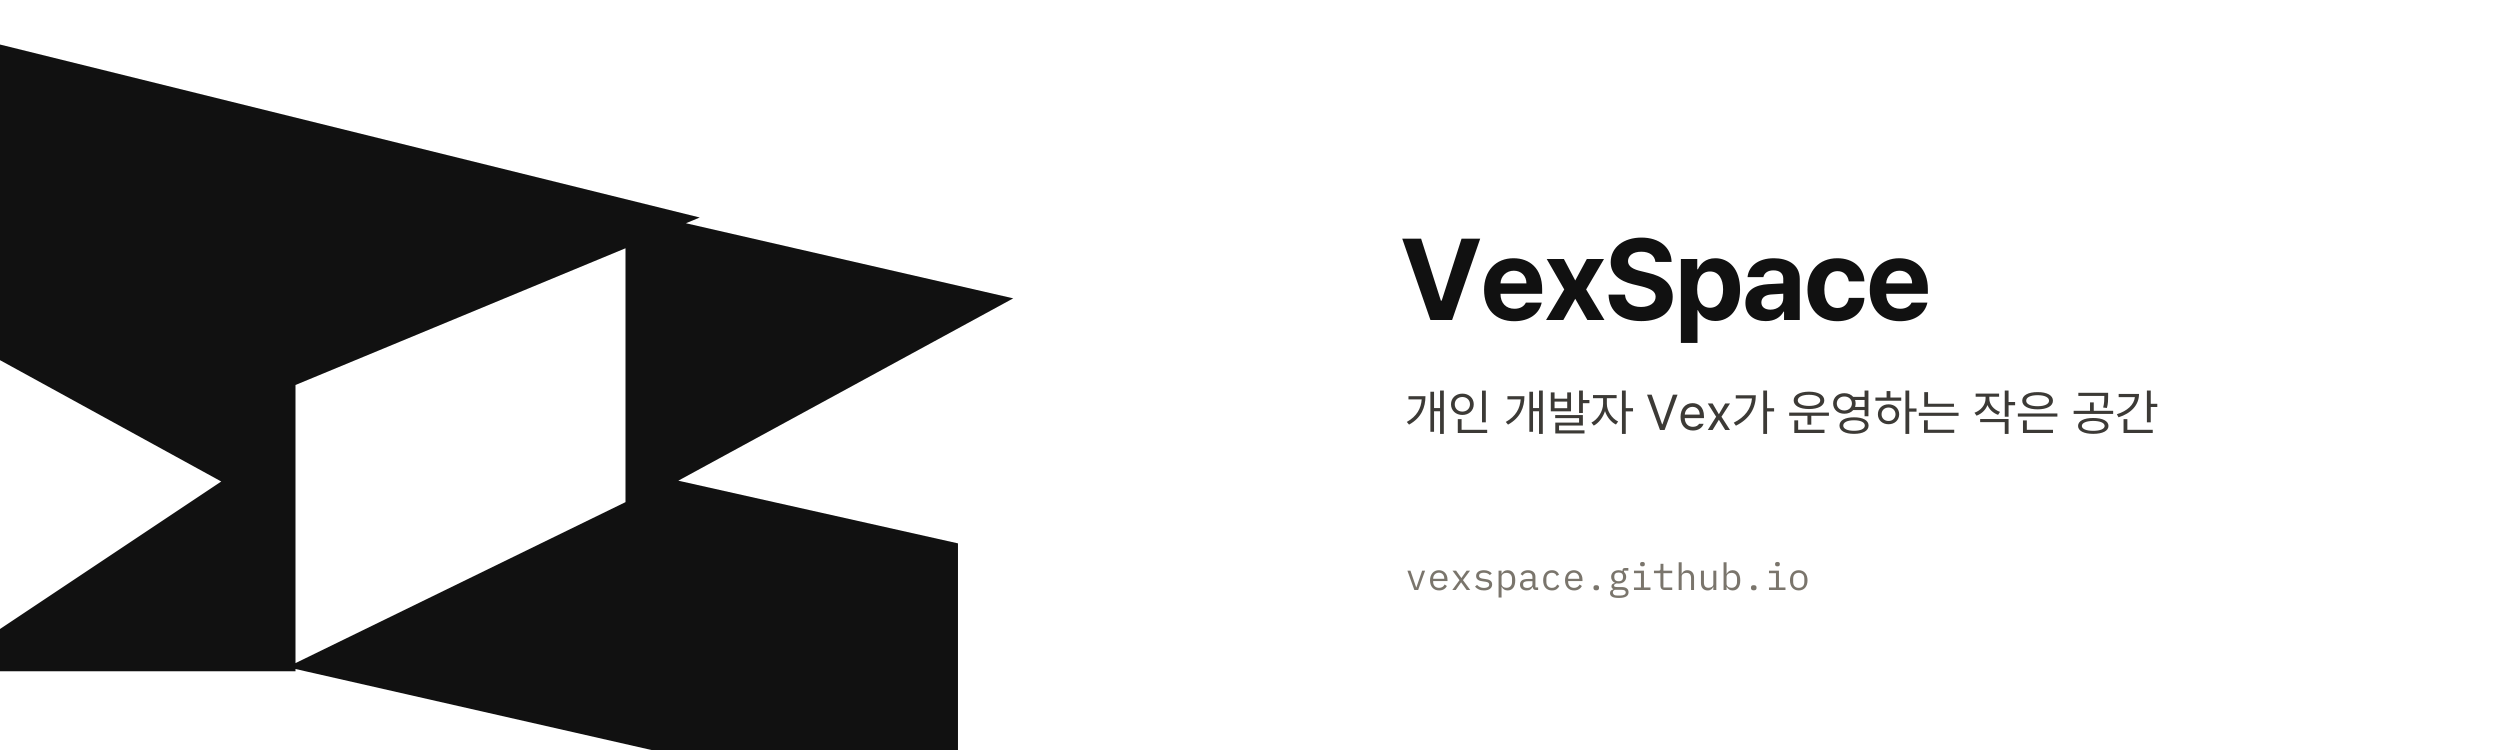
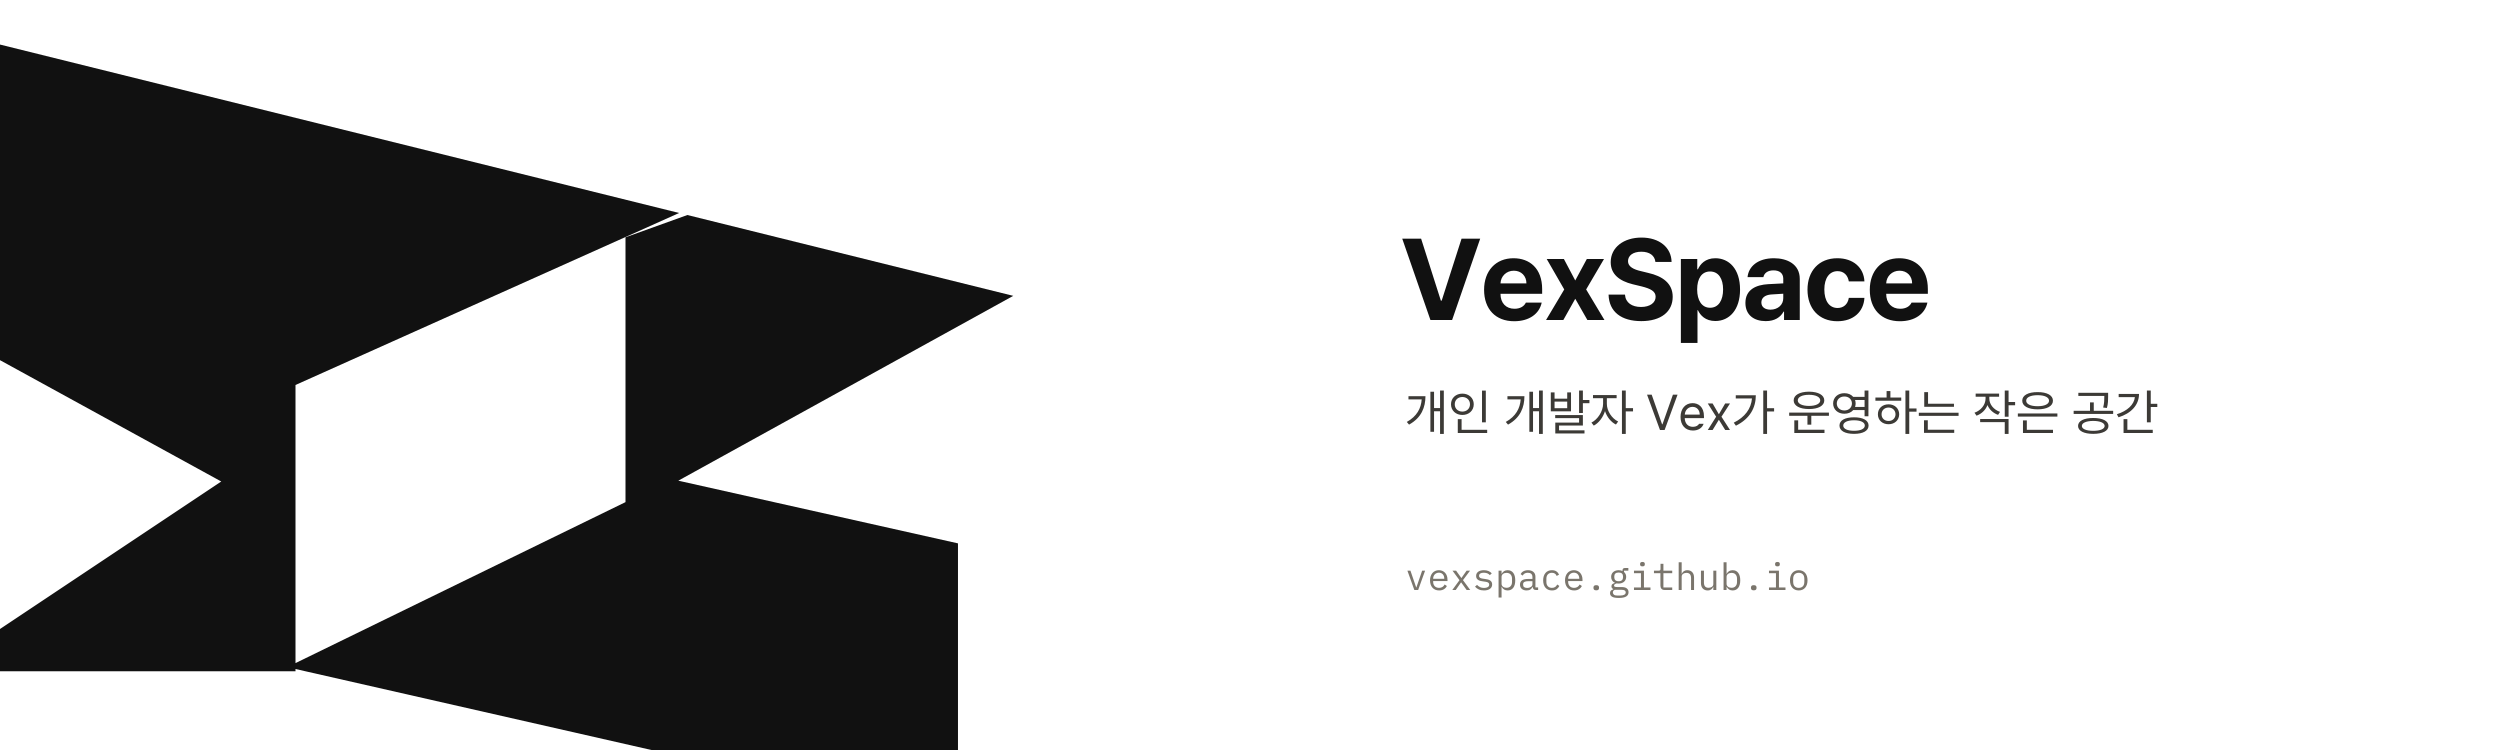
<svg xmlns="http://www.w3.org/2000/svg" width="1000" height="300" viewBox="0 0 1000 300">
  <defs>
    <clipPath id="r">
      <rect width="1000" height="300" rx="8" />
    </clipPath>
  </defs>
  <g clip-path="url(#r)">
-     <path transform="translate(-60 -78) scale(3.3)" fill="#111111" d="M14 28L103 50L54 70.3L54 105L10.5 105L45 82L14 65ZM94 52.4L99.6 50.3L141 59.8L100.4 81.9L134.3 89.5L134.3 123L53 104.5L94 84.5Z" />
+     <path transform="translate(-60 -78) scale(3.3)" fill="#111111" d="M14 28L100.5 49.452L54 70.3L54 105L10.5 105L45 82L14 65ZM94 52.4L101.5 49.7L141 59.496L100.4 81.9L134.3 89.5L134.3 123L53 104.5L94 84.5Z" />
    <path fill="#111111" d="M568.445 95.477H560.898L572.174 128.0H580.844L592.074 95.477H584.617L576.666 120.273H576.352ZM605.674 128.494C611.693 128.494 615.736 125.529 616.68 121.037H610.346C609.672 122.52 608.055 123.508 605.809 123.508C602.395 123.508 600.193 121.217 600.193 117.533H616.859V115.646C616.859 107.336 611.828 103.293 605.404 103.293C598.262 103.293 593.635 108.369 593.635 115.916C593.635 123.643 598.217 128.494 605.674 128.494ZM600.193 113.355C600.306 110.548 602.484 108.279 605.539 108.279C608.504 108.279 610.57 110.391 610.57 113.355ZM625.562 103.607H618.689L625.697 115.781L618.42 128.0H625.338L630.1 119.51L634.951 128.0H641.779L634.457 115.781L641.6 103.607H634.727L630.1 112.188ZM662.162 104.775H668.631C668.541 99.025 663.779 95.027 656.592 95.027C649.494 95.027 644.283 98.936 644.283 104.865C644.283 109.627 647.652 112.367 653.133 113.715L656.682 114.568C660.23 115.467 662.252 116.5 662.252 118.701C662.252 121.127 659.961 122.789 656.412 122.789C652.818 122.789 650.213 121.127 649.988 117.848H643.43C643.609 124.811 648.641 128.449 656.502 128.449C664.408 128.449 669.08 124.676 669.08 118.701C669.08 113.266 664.902 110.436 659.332 109.178L656.412 108.459C653.627 107.83 651.156 106.752 651.201 104.416C651.246 102.26 653.133 100.688 656.547 100.688C659.826 100.688 661.893 102.215 662.162 104.775ZM672.348 137.164H678.996V124.092H679.176C680.119 126.113 682.141 128.404 686.139 128.404C691.709 128.404 696.021 123.957 696.021 115.826C696.021 107.471 691.529 103.293 686.139 103.293C682.051 103.293 680.074 105.719 679.176 107.695H678.906V103.607H672.348ZM678.861 115.781C678.861 111.379 680.703 108.594 684.027 108.594C687.441 108.594 689.238 111.514 689.238 115.781C689.238 120.094 687.441 123.104 684.027 123.104C680.748 123.104 678.861 120.184 678.861 115.781ZM698.166 121.172C698.166 126.023 701.625 128.449 706.297 128.449C709.936 128.449 712.227 126.877 713.439 124.631H713.619V128.0H719.908V111.559C719.908 105.674 714.877 103.293 709.576 103.293C703.107 103.293 699.424 106.617 699.02 110.84H705.354C705.713 109.178 707.15 108.145 709.396 108.145C711.867 108.145 713.26 109.357 713.305 111.379V113.355C712.271 113.4 708.992 113.558 707.24 113.67C702.568 113.939 698.166 115.736 698.166 121.172ZM704.545 120.992C704.545 119.105 706.027 118.027 708.318 117.803C709.464 117.69 712.294 117.533 713.305 117.488V119.285C713.35 121.846 711.193 123.867 708.184 123.867C706.072 123.867 704.545 122.879 704.545 120.992ZM734.945 128.494C741.414 128.494 745.457 124.676 745.771 119.15H739.527C739.123 121.756 737.371 123.193 735.035 123.193C731.801 123.193 729.734 120.498 729.734 115.781C729.734 111.154 731.846 108.459 735.035 108.459C737.551 108.459 739.123 110.121 739.527 112.547H745.771C745.502 106.977 741.234 103.293 734.945 103.293C727.533 103.293 722.996 108.414 722.996 115.871C722.996 123.328 727.488 128.494 734.945 128.494ZM759.955 128.494C765.975 128.494 770.018 125.529 770.961 121.037H764.627C763.953 122.52 762.336 123.508 760.09 123.508C756.676 123.508 754.475 121.217 754.475 117.533H771.141V115.646C771.141 107.336 766.109 103.293 759.686 103.293C752.543 103.293 747.916 108.369 747.916 115.916C747.916 123.643 752.498 128.494 759.955 128.494ZM754.475 113.355C754.587 110.548 756.766 108.279 759.82 108.279C762.785 108.279 764.852 110.391 764.852 113.355Z" />
    <path fill="#3c3a36" d="M577.527 156.219H576.023V163.23H573.621V156.688H572.156V172.723H573.621V164.5H576.023V173.582H577.527ZM570.184 158.484H563.387V159.754H568.68C568.426 163.348 566.756 166.531 562.723 168.777L563.621 169.852C568.621 167.078 570.164 162.898 570.184 158.484ZM594.324 156.238H592.801V168.934H594.324ZM594.871 171.922H584.637V167.645H583.113V173.211H594.871ZM584.949 157.449C582.352 157.449 580.398 159.207 580.398 161.707C580.398 164.246 582.352 165.984 584.949 165.984C587.547 165.984 589.5 164.246 589.5 161.707C589.5 159.207 587.547 157.449 584.949 157.449ZM584.949 158.797C586.668 158.797 587.996 160.008 587.996 161.707C587.996 163.445 586.668 164.637 584.949 164.637C583.191 164.637 581.883 163.445 581.902 161.707C581.883 160.008 583.191 158.797 584.949 158.797ZM617.117 156.219H615.613V163.23H613.211V156.688H611.746V172.723H613.211V164.5H615.613V173.582H617.117ZM609.773 158.484H602.977V159.754H608.27C608.016 163.348 606.346 166.531 602.312 168.777L603.211 169.852C608.211 167.078 609.754 162.898 609.773 158.484ZM621.824 156.961H620.32V164.52H628.406V156.961H626.883V159.461H621.824ZM621.824 163.27V160.652H626.883V163.27ZM633.152 156.219H631.629V165.203H633.152V161.277H635.77V159.988H633.152ZM633.152 166.023H622.078V167.254H631.629V169.051H622.117V173.387H633.797V172.137H623.621V170.223H633.152ZM642.742 161.551V159.285H646.648V158.016H637.195V159.285H641.238V161.551C641.219 164.52 639.07 167.82 636.57 169.031L637.508 170.242C639.451 169.246 641.199 167.0 642.0 164.441C642.771 166.795 644.422 168.865 646.375 169.812L647.254 168.602C644.734 167.41 642.723 164.344 642.742 161.551ZM650.301 156.219H648.777V173.582H650.301V164.559H653.211V163.25H650.301ZM660.672 157.859H658.816L663.992 172.0H665.848L671.023 157.859H669.168L664.988 169.715H664.832ZM677.176 172.215C679.363 172.215 680.926 171.121 681.434 169.52H679.637C679.246 170.184 678.445 170.73 677.176 170.73C675.281 170.73 673.973 169.5 673.895 167.254H681.59V166.551C681.59 162.625 679.246 161.258 677.02 161.258C674.129 161.258 672.215 163.523 672.215 166.785C672.215 170.047 674.109 172.215 677.176 172.215ZM673.914 165.828C674.012 164.188 675.184 162.742 677.02 162.742C678.758 162.742 679.891 164.051 679.891 165.828ZM685.047 161.395H683.113L686.453 166.688L683.113 172.0H685.047L687.547 167.898L690.086 172.0H692.0L688.582 166.688L692.0 161.395H690.066L687.547 165.711ZM706.824 156.219H705.301V173.582H706.824V164.578H709.637V163.289H706.824ZM702.332 158.094H694.305V159.383H700.789C700.438 163.494 697.996 166.834 693.504 169.07L694.363 170.281C700.027 167.488 702.332 163.016 702.332 158.094ZM731.57 165.047H715.672V166.316H722.977V169.871H724.52V166.316H731.57ZM729.793 171.902H719.266V168.133H717.723V173.211H729.793ZM723.602 156.668C719.891 156.688 717.469 158.016 717.469 160.164C717.469 162.312 719.891 163.621 723.602 163.621C727.312 163.621 729.715 162.312 729.715 160.164C729.715 158.016 727.312 156.688 723.602 156.668ZM723.602 157.918C726.297 157.918 728.094 158.777 728.094 160.164C728.094 161.512 726.297 162.371 723.602 162.371C720.906 162.371 719.09 161.512 719.109 160.164C719.09 158.777 720.906 157.918 723.602 157.918ZM737.762 157.273C735.164 157.254 733.25 158.953 733.25 161.395C733.25 163.816 735.164 165.516 737.762 165.496C739.227 165.506 740.477 164.959 741.297 164.031H745.828V166.512H747.371V156.219H745.828V158.738H741.277C740.477 157.811 739.227 157.264 737.762 157.273ZM737.762 158.602C739.48 158.582 740.77 159.754 740.77 161.395C740.77 163.016 739.48 164.188 737.762 164.188C735.984 164.188 734.715 163.016 734.715 161.395C734.715 159.754 735.984 158.582 737.762 158.602ZM741.609 166.922C737.996 166.922 735.789 168.133 735.789 170.223C735.789 172.332 737.996 173.543 741.609 173.543C745.203 173.543 747.43 172.332 747.43 170.223C747.43 168.133 745.203 166.922 741.609 166.922ZM741.609 168.113C744.285 168.113 745.926 168.914 745.926 170.223C745.926 171.531 744.285 172.312 741.609 172.312C738.953 172.312 737.293 171.531 737.293 170.223C737.293 168.914 738.953 168.113 741.609 168.113ZM742.02 159.988H745.828V162.762H742.02C742.166 162.342 742.254 161.883 742.254 161.395C742.254 160.887 742.166 160.418 742.02 159.988ZM763.699 156.219H762.176V173.582H763.699V164.656H766.609V163.387H763.699ZM760.496 159.012H756.16V156.434H754.637V159.012H750.164V160.281H760.496ZM755.418 161.727C752.938 161.727 751.141 163.367 751.16 165.711C751.141 168.055 752.938 169.695 755.418 169.695C757.879 169.695 759.656 168.055 759.676 165.711C759.656 163.367 757.879 161.727 755.418 161.727ZM755.418 163.016C757.02 163.016 758.191 164.148 758.211 165.711C758.191 167.293 757.02 168.406 755.418 168.387C753.797 168.406 752.605 167.293 752.625 165.711C752.605 164.148 753.797 163.016 755.418 163.016ZM781.59 161.492H771.219V156.863H769.695V162.723H781.59ZM783.426 165.086H767.527V166.336H783.426ZM781.688 171.883H771.121V168.113H769.598V173.152H781.688ZM795.73 159.441V158.699H799.637V157.449H790.262V158.699H794.227V159.441C794.207 161.922 792.391 164.168 789.793 165.086L790.613 166.277C792.654 165.525 794.246 163.992 794.988 162.02C795.73 163.816 797.244 165.242 799.227 165.945L800.008 164.754C797.43 163.855 795.73 161.746 795.73 159.441ZM803.426 156.219H801.902V166.688H803.426V162.117H806.043V160.809H803.426ZM803.426 167.605H792.059V168.855H801.902V173.582H803.426ZM822.957 165.379H807.137V166.629H822.957ZM821.199 171.922H810.73V168.152H809.188V173.211H821.199ZM815.047 156.844C811.277 156.824 808.895 158.113 808.895 160.281C808.895 162.449 811.277 163.738 815.047 163.738C818.777 163.738 821.18 162.449 821.18 160.281C821.18 158.113 818.777 156.824 815.047 156.844ZM815.047 158.074C817.82 158.074 819.617 158.914 819.617 160.281C819.617 161.648 817.82 162.488 815.047 162.488C812.254 162.488 810.457 161.648 810.477 160.281C810.457 158.914 812.254 158.074 815.047 158.074ZM837.293 167.195C833.582 167.195 831.219 168.367 831.219 170.379C831.219 172.371 833.582 173.543 837.293 173.543C841.023 173.543 843.387 172.371 843.387 170.379C843.387 168.367 841.023 167.195 837.293 167.195ZM837.293 168.367C840.066 168.387 841.844 169.148 841.863 170.379C841.844 171.59 840.066 172.332 837.293 172.332C834.52 172.332 832.723 171.59 832.742 170.379C832.723 169.148 834.52 168.387 837.293 168.367ZM843.25 157.117H831.336V158.367H841.727V158.582C841.727 159.949 841.727 161.219 841.258 163.016L842.762 163.191C843.25 161.395 843.25 159.988 843.25 158.582ZM845.262 164.324H837.508V160.965H836.004V164.324H829.461V165.574H845.262ZM860.301 156.219H858.758V168.934H860.301V162.801H862.918V161.512H860.301ZM855.613 157.566H847.469V158.855H853.953C853.621 161.912 850.906 164.393 846.746 165.691L847.41 166.922C852.41 165.359 855.613 162.039 855.613 157.566ZM861.102 171.922H850.945V167.645H849.422V173.211H861.102Z" />
    <path fill="#7a756c" d="M565.735 236.0 562.96 228.26H564.175L565.285 231.5L566.485 234.995H566.545L567.745 231.5L568.855 228.26H570.04L567.265 236.0ZM575.635 236.18Q574.795 236.18 574.128 235.895Q573.46 235.61 572.987 235.077Q572.515 234.545 572.26 233.803Q572.005 233.06 572.005 232.145Q572.005 231.215 572.267 230.465Q572.53 229.715 572.995 229.183Q573.46 228.65 574.112 228.365Q574.765 228.08 575.56 228.08Q576.34 228.08 576.977 228.365Q577.615 228.65 578.065 229.153Q578.515 229.655 578.755 230.345Q578.995 231.035 578.995 231.86V232.43H573.265V232.79Q573.265 233.3 573.43 233.735Q573.595 234.17 573.903 234.485Q574.21 234.8 574.653 234.973Q575.095 235.145 575.635 235.145Q576.415 235.145 576.985 234.785Q577.555 234.425 577.855 233.795L578.74 234.395Q578.395 235.175 577.592 235.678Q576.79 236.18 575.635 236.18ZM575.56 229.07Q575.065 229.07 574.645 229.25Q574.225 229.43 573.918 229.745Q573.61 230.06 573.438 230.488Q573.265 230.915 573.265 231.425V231.53H577.705V231.365Q577.705 230.855 577.548 230.435Q577.39 230.015 577.112 229.707Q576.835 229.4 576.438 229.235Q576.04 229.07 575.56 229.07ZM580.915 236.0 583.795 232.07 580.99 228.26H582.43L583.6 229.895L584.53 231.185H584.59L585.49 229.895L586.645 228.26H588.025L585.19 232.055L588.1 236.0H586.66L585.355 234.185L584.47 232.955H584.41L583.555 234.185L582.295 236.0ZM593.59 236.18Q592.375 236.18 591.497 235.767Q590.62 235.355 590.005 234.665L590.815 233.96Q591.37 234.545 592.03 234.86Q592.69 235.175 593.62 235.175Q594.52 235.175 595.097 234.853Q595.675 234.53 595.675 233.84Q595.675 233.54 595.562 233.337Q595.45 233.135 595.255 233.015Q595.06 232.895 594.82 232.827Q594.58 232.76 594.31 232.715L593.095 232.535Q592.69 232.475 592.217 232.37Q591.745 232.265 591.355 232.032Q590.965 231.8 590.703 231.41Q590.44 231.02 590.44 230.39Q590.44 229.805 590.673 229.377Q590.905 228.95 591.325 228.657Q591.745 228.365 592.315 228.223Q592.885 228.08 593.56 228.08Q594.61 228.08 595.382 228.41Q596.155 228.74 596.71 229.325L595.93 230.06Q595.795 229.895 595.592 229.723Q595.39 229.55 595.097 229.407Q594.805 229.265 594.415 229.175Q594.025 229.085 593.515 229.085Q592.6 229.085 592.112 229.4Q591.625 229.715 591.625 230.315Q591.625 230.615 591.737 230.817Q591.85 231.02 592.045 231.14Q592.24 231.26 592.487 231.327Q592.735 231.395 592.99 231.44L594.205 231.62Q594.625 231.68 595.09 231.785Q595.555 231.89 595.945 232.123Q596.335 232.355 596.598 232.745Q596.86 233.135 596.86 233.765Q596.86 234.92 595.967 235.55Q595.075 236.18 593.59 236.18ZM599.425 228.26H600.625V229.52H600.685Q601.435 228.08 603.07 228.08Q604.495 228.08 605.298 229.145Q606.1 230.21 606.1 232.13Q606.1 234.05 605.298 235.115Q604.495 236.18 603.07 236.18Q601.435 236.18 600.685 234.74H600.625V239.0H599.425ZM602.605 235.115Q603.655 235.115 604.232 234.478Q604.81 233.84 604.81 232.79V231.47Q604.81 230.42 604.232 229.782Q603.655 229.145 602.605 229.145Q602.2 229.145 601.84 229.25Q601.48 229.355 601.21 229.558Q600.94 229.76 600.783 230.053Q600.625 230.345 600.625 230.735V233.525Q600.625 233.915 600.783 234.207Q600.94 234.5 601.21 234.702Q601.48 234.905 601.84 235.01Q602.2 235.115 602.605 235.115ZM614.425 236.0Q613.72 236.0 613.42 235.64Q613.12 235.28 613.045 234.74H612.97Q612.715 235.415 612.153 235.798Q611.59 236.18 610.645 236.18Q609.43 236.18 608.71 235.55Q607.99 234.92 607.99 233.825Q607.99 232.745 608.778 232.16Q609.565 231.575 611.32 231.575H612.97V230.81Q612.97 229.955 612.49 229.528Q612.01 229.1 611.125 229.1Q610.345 229.1 609.85 229.407Q609.355 229.715 609.055 230.24L608.245 229.64Q608.395 229.34 608.65 229.055Q608.905 228.77 609.28 228.553Q609.655 228.335 610.135 228.208Q610.615 228.08 611.2 228.08Q612.565 228.08 613.368 228.77Q614.17 229.46 614.17 230.69V234.95H615.25V236.0ZM610.855 235.175Q611.32 235.175 611.703 235.062Q612.085 234.95 612.37 234.762Q612.655 234.575 612.812 234.312Q612.97 234.05 612.97 233.75V232.475H611.32Q610.24 232.475 609.745 232.775Q609.25 233.075 609.25 233.645V233.96Q609.25 234.56 609.678 234.868Q610.105 235.175 610.855 235.175ZM620.77 236.18Q619.93 236.18 619.277 235.887Q618.625 235.595 618.175 235.07Q617.725 234.545 617.493 233.795Q617.26 233.045 617.26 232.13Q617.26 231.215 617.5 230.465Q617.74 229.715 618.19 229.183Q618.64 228.65 619.285 228.365Q619.93 228.08 620.755 228.08Q621.88 228.08 622.585 228.575Q623.29 229.07 623.62 229.865L622.66 230.375Q622.45 229.775 621.963 229.445Q621.475 229.115 620.755 229.115Q620.23 229.115 619.817 229.288Q619.405 229.46 619.12 229.775Q618.835 230.09 618.692 230.525Q618.55 230.96 618.55 231.47V232.79Q618.55 233.3 618.692 233.735Q618.835 234.17 619.12 234.485Q619.405 234.8 619.825 234.973Q620.245 235.145 620.785 235.145Q621.565 235.145 622.075 234.785Q622.585 234.425 622.885 233.795L623.74 234.38Q623.395 235.16 622.668 235.67Q621.94 236.18 620.77 236.18ZM629.635 236.18Q628.795 236.18 628.128 235.895Q627.46 235.61 626.987 235.077Q626.515 234.545 626.26 233.803Q626.005 233.06 626.005 232.145Q626.005 231.215 626.267 230.465Q626.53 229.715 626.995 229.183Q627.46 228.65 628.112 228.365Q628.765 228.08 629.56 228.08Q630.34 228.08 630.977 228.365Q631.615 228.65 632.065 229.153Q632.515 229.655 632.755 230.345Q632.995 231.035 632.995 231.86V232.43H627.265V232.79Q627.265 233.3 627.43 233.735Q627.595 234.17 627.903 234.485Q628.21 234.8 628.653 234.973Q629.095 235.145 629.635 235.145Q630.415 235.145 630.985 234.785Q631.555 234.425 631.855 233.795L632.74 234.395Q632.395 235.175 631.592 235.678Q630.79 236.18 629.635 236.18ZM629.56 229.07Q629.065 229.07 628.645 229.25Q628.225 229.43 627.918 229.745Q627.61 230.06 627.438 230.488Q627.265 230.915 627.265 231.425V231.53H631.705V231.365Q631.705 230.855 631.548 230.435Q631.39 230.015 631.112 229.707Q630.835 229.4 630.438 229.235Q630.04 229.07 629.56 229.07ZM638.5 236.135Q637.885 236.135 637.638 235.88Q637.39 235.625 637.39 235.235V234.965Q637.39 234.575 637.638 234.32Q637.885 234.065 638.5 234.065Q639.115 234.065 639.362 234.32Q639.61 234.575 639.61 234.965V235.235Q639.61 235.625 639.362 235.88Q639.115 236.135 638.5 236.135ZM651.415 236.885Q651.415 238.055 650.44 238.618Q649.465 239.18 647.515 239.18Q645.64 239.18 644.822 238.685Q644.005 238.19 644.005 237.26Q644.005 236.63 644.335 236.285Q644.665 235.94 645.265 235.775V235.595Q644.935 235.43 644.755 235.175Q644.575 234.92 644.575 234.53Q644.575 233.93 644.973 233.63Q645.37 233.33 645.97 233.18V233.12Q645.25 232.805 644.852 232.19Q644.455 231.575 644.455 230.75Q644.455 230.165 644.665 229.67Q644.875 229.175 645.273 228.822Q645.67 228.47 646.225 228.275Q646.78 228.08 647.455 228.08Q648.325 228.08 648.985 228.395V228.26Q648.985 227.81 649.195 227.51Q649.405 227.21 649.915 227.21H651.34V228.26H649.6V228.785Q650.02 229.145 650.245 229.64Q650.47 230.135 650.47 230.75Q650.47 231.335 650.253 231.83Q650.035 232.325 649.645 232.678Q649.255 233.03 648.692 233.225Q648.13 233.42 647.455 233.42Q647.26 233.42 647.08 233.405Q646.9 233.39 646.72 233.36Q646.54 233.39 646.345 233.457Q646.15 233.525 645.985 233.637Q645.82 233.75 645.715 233.9Q645.61 234.05 645.61 234.245Q645.61 234.59 645.955 234.702Q646.3 234.815 646.855 234.815H648.565Q650.065 234.815 650.74 235.377Q651.415 235.94 651.415 236.885ZM650.29 236.945Q650.29 236.48 649.915 236.202Q649.54 235.925 648.61 235.925H645.925Q645.145 236.24 645.145 236.975Q645.145 237.485 645.55 237.853Q645.955 238.22 646.9 238.22H648.07Q649.12 238.22 649.705 237.897Q650.29 237.575 650.29 236.945ZM647.455 232.49Q648.355 232.49 648.783 232.07Q649.21 231.65 649.21 230.96V230.525Q649.21 229.835 648.783 229.423Q648.355 229.01 647.455 229.01Q646.555 229.01 646.135 229.423Q645.715 229.835 645.715 230.525V230.96Q645.715 231.65 646.135 232.07Q646.555 232.49 647.455 232.49ZM656.98 226.55Q656.455 226.55 656.245 226.333Q656.035 226.115 656.035 225.785V225.545Q656.035 225.215 656.245 224.998Q656.455 224.78 656.98 224.78Q657.505 224.78 657.715 224.998Q657.925 225.215 657.925 225.545V225.785Q657.925 226.115 657.715 226.333Q657.505 226.55 656.98 226.55ZM653.59 234.98H656.38V229.28H653.59V228.26H657.58V234.98H660.19V236.0H653.59ZM665.875 236.0Q664.99 236.0 664.577 235.505Q664.165 235.01 664.165 234.23V229.28H661.585V228.26H663.505Q663.895 228.26 664.053 228.102Q664.21 227.945 664.21 227.555V225.53H665.365V228.26H668.89V229.28H665.365V234.98H668.89V236.0ZM671.47 224.9H672.67V229.52H672.73Q672.85 229.235 673.03 228.973Q673.21 228.71 673.473 228.515Q673.735 228.32 674.095 228.2Q674.455 228.08 674.935 228.08Q676.15 228.08 676.885 228.853Q677.62 229.625 677.62 231.035V236.0H676.42V231.245Q676.42 230.18 675.955 229.663Q675.49 229.145 674.59 229.145Q674.23 229.145 673.885 229.235Q673.54 229.325 673.27 229.505Q673.0 229.685 672.835 229.97Q672.67 230.255 672.67 230.63V236.0H671.47ZM685.33 234.74H685.27Q685.15 235.025 684.97 235.288Q684.79 235.55 684.527 235.745Q684.265 235.94 683.905 236.06Q683.545 236.18 683.065 236.18Q681.85 236.18 681.115 235.407Q680.38 234.635 680.38 233.225V228.26H681.58V233.015Q681.58 234.08 682.045 234.598Q682.51 235.115 683.41 235.115Q683.77 235.115 684.115 235.025Q684.46 234.935 684.73 234.755Q685.0 234.575 685.165 234.298Q685.33 234.02 685.33 233.63V228.26H686.53V236.0H685.33ZM689.425 224.9H690.625V229.52H690.685Q691.435 228.08 693.07 228.08Q694.495 228.08 695.298 229.145Q696.1 230.21 696.1 232.13Q696.1 234.05 695.298 235.115Q694.495 236.18 693.07 236.18Q691.435 236.18 690.685 234.74H690.625V236.0H689.425ZM692.605 235.115Q693.655 235.115 694.232 234.478Q694.81 233.84 694.81 232.79V231.47Q694.81 230.42 694.232 229.782Q693.655 229.145 692.605 229.145Q692.2 229.145 691.84 229.25Q691.48 229.355 691.21 229.558Q690.94 229.76 690.783 230.053Q690.625 230.345 690.625 230.735V233.525Q690.625 233.915 690.783 234.207Q690.94 234.5 691.21 234.702Q691.48 234.905 691.84 235.01Q692.2 235.115 692.605 235.115ZM701.5 236.135Q700.885 236.135 700.638 235.88Q700.39 235.625 700.39 235.235V234.965Q700.39 234.575 700.638 234.32Q700.885 234.065 701.5 234.065Q702.115 234.065 702.362 234.32Q702.61 234.575 702.61 234.965V235.235Q702.61 235.625 702.362 235.88Q702.115 236.135 701.5 236.135ZM710.98 226.55Q710.455 226.55 710.245 226.333Q710.035 226.115 710.035 225.785V225.545Q710.035 225.215 710.245 224.998Q710.455 224.78 710.98 224.78Q711.505 224.78 711.715 224.998Q711.925 225.215 711.925 225.545V225.785Q711.925 226.115 711.715 226.333Q711.505 226.55 710.98 226.55ZM707.59 234.98H710.38V229.28H707.59V228.26H711.58V234.98H714.19V236.0H707.59ZM719.5 236.18Q718.69 236.18 718.038 235.895Q717.385 235.61 716.928 235.077Q716.47 234.545 716.23 233.803Q715.99 233.06 715.99 232.13Q715.99 231.215 716.23 230.465Q716.47 229.715 716.928 229.183Q717.385 228.65 718.038 228.365Q718.69 228.08 719.5 228.08Q720.31 228.08 720.962 228.365Q721.615 228.65 722.072 229.183Q722.53 229.715 722.77 230.465Q723.01 231.215 723.01 232.13Q723.01 233.06 722.77 233.803Q722.53 234.545 722.072 235.077Q721.615 235.61 720.962 235.895Q720.31 236.18 719.5 236.18ZM719.5 235.145Q720.505 235.145 721.12 234.545Q721.735 233.945 721.735 232.685V231.575Q721.735 230.315 721.12 229.715Q720.505 229.115 719.5 229.115Q718.495 229.115 717.88 229.715Q717.265 230.315 717.265 231.575V232.685Q717.265 233.945 717.88 234.545Q718.495 235.145 719.5 235.145Z" />
  </g>
</svg>
